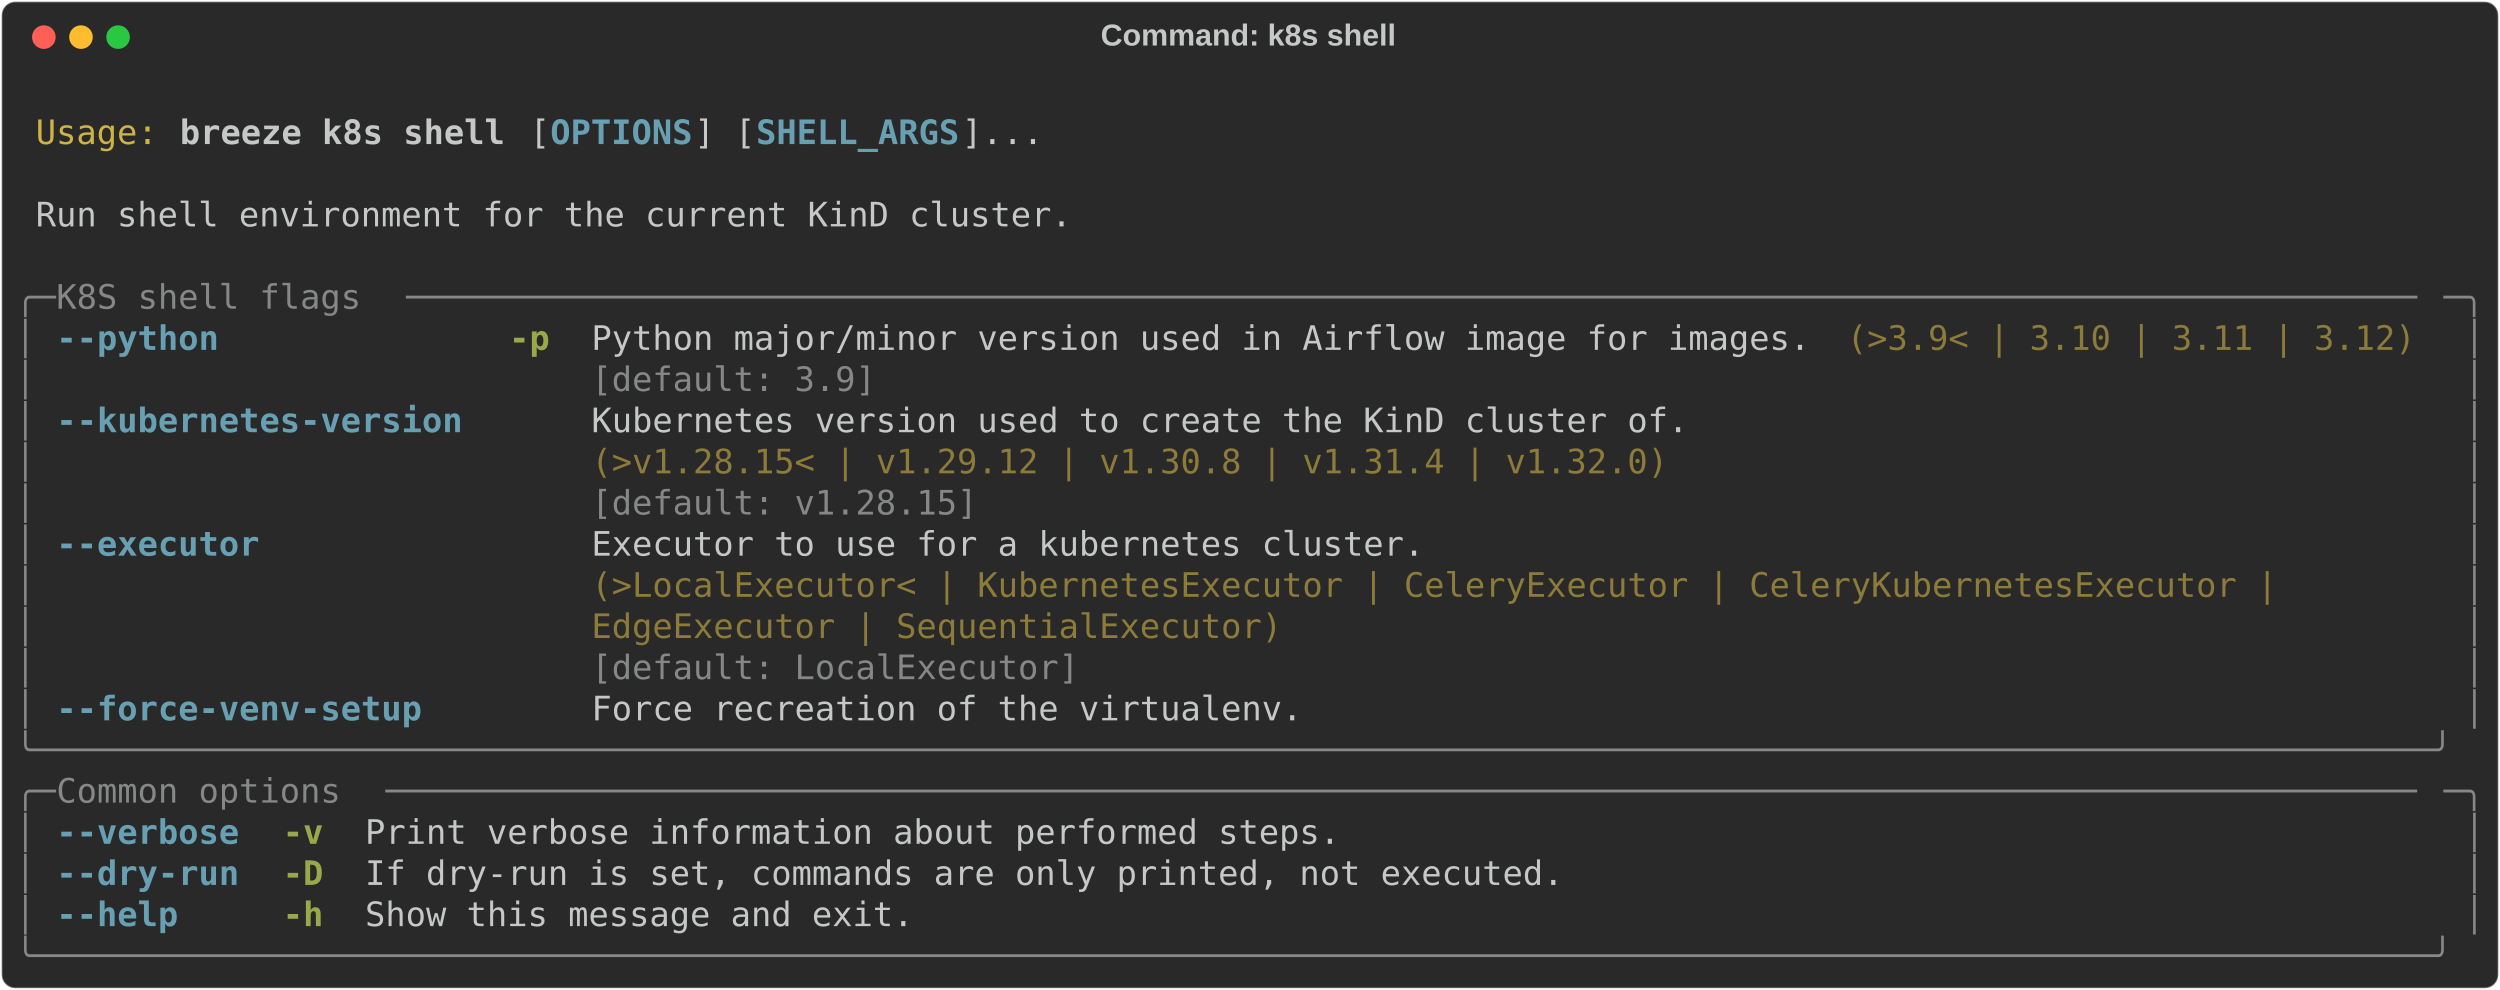
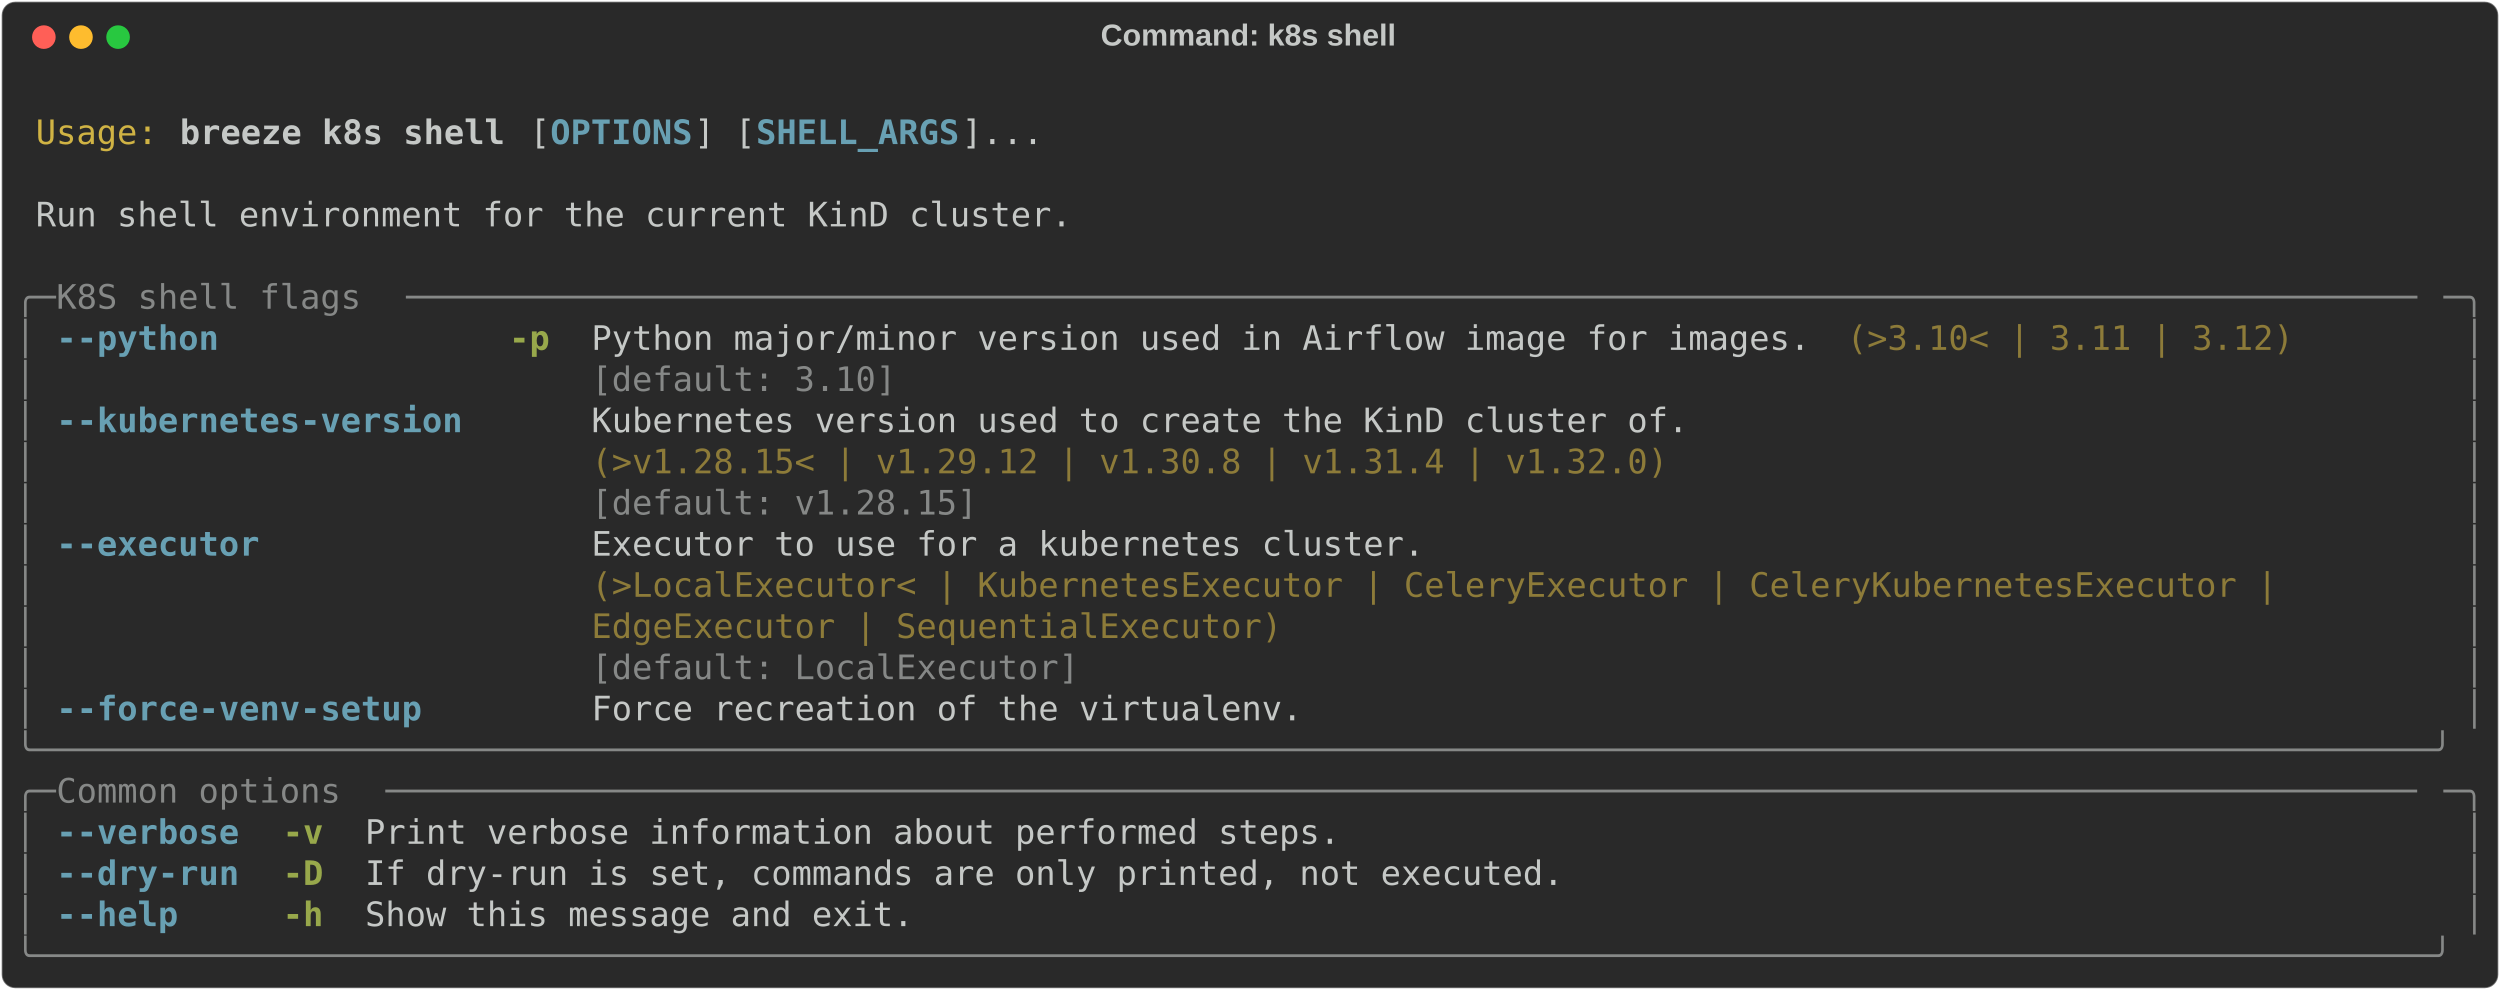
<svg xmlns="http://www.w3.org/2000/svg" class="rich-terminal" viewBox="0 0 1482 586.8">
  <style>

    @font-face {
        font-family: "Fira Code";
        src: local("FiraCode-Regular"),
                url("https://cdnjs.cloudflare.com/ajax/libs/firacode/6.2.0/woff2/FiraCode-Regular.woff2") format("woff2"),
                url("https://cdnjs.cloudflare.com/ajax/libs/firacode/6.2.0/woff/FiraCode-Regular.woff") format("woff");
        font-style: normal;
        font-weight: 400;
    }
    @font-face {
        font-family: "Fira Code";
        src: local("FiraCode-Bold"),
                url("https://cdnjs.cloudflare.com/ajax/libs/firacode/6.2.0/woff2/FiraCode-Bold.woff2") format("woff2"),
                url("https://cdnjs.cloudflare.com/ajax/libs/firacode/6.2.0/woff/FiraCode-Bold.woff") format("woff");
        font-style: bold;
        font-weight: 700;
    }

    .breeze-k8s-shell-matrix {
        font-family: Fira Code, monospace;
        font-size: 20px;
        line-height: 24.4px;
        font-variant-east-asian: full-width;
    }

    .breeze-k8s-shell-title {
        font-size: 18px;
        font-weight: bold;
        font-family: arial;
    }

    .breeze-k8s-shell-r1 { fill: #c5c8c6 }
.breeze-k8s-shell-r2 { fill: #d0b344 }
.breeze-k8s-shell-r3 { fill: #c5c8c6;font-weight: bold }
.breeze-k8s-shell-r4 { fill: #68a0b3;font-weight: bold }
.breeze-k8s-shell-r5 { fill: #868887 }
.breeze-k8s-shell-r6 { fill: #98a84b;font-weight: bold }
.breeze-k8s-shell-r7 { fill: #8d7b39 }
    </style>
  <defs>
    <clipPath id="breeze-k8s-shell-clip-terminal">
      <rect x="0" y="0" width="1463.0" height="535.8" />
    </clipPath>
    <clipPath id="breeze-k8s-shell-line-0">
      <rect x="0" y="1.5" width="1464" height="24.65" />
    </clipPath>
    <clipPath id="breeze-k8s-shell-line-1">
      <rect x="0" y="25.9" width="1464" height="24.65" />
    </clipPath>
    <clipPath id="breeze-k8s-shell-line-2">
      <rect x="0" y="50.3" width="1464" height="24.65" />
    </clipPath>
    <clipPath id="breeze-k8s-shell-line-3">
      <rect x="0" y="74.7" width="1464" height="24.65" />
    </clipPath>
    <clipPath id="breeze-k8s-shell-line-4">
      <rect x="0" y="99.1" width="1464" height="24.65" />
    </clipPath>
    <clipPath id="breeze-k8s-shell-line-5">
      <rect x="0" y="123.5" width="1464" height="24.65" />
    </clipPath>
    <clipPath id="breeze-k8s-shell-line-6">
      <rect x="0" y="147.9" width="1464" height="24.65" />
    </clipPath>
    <clipPath id="breeze-k8s-shell-line-7">
      <rect x="0" y="172.3" width="1464" height="24.65" />
    </clipPath>
    <clipPath id="breeze-k8s-shell-line-8">
      <rect x="0" y="196.7" width="1464" height="24.65" />
    </clipPath>
    <clipPath id="breeze-k8s-shell-line-9">
      <rect x="0" y="221.1" width="1464" height="24.65" />
    </clipPath>
    <clipPath id="breeze-k8s-shell-line-10">
      <rect x="0" y="245.5" width="1464" height="24.65" />
    </clipPath>
    <clipPath id="breeze-k8s-shell-line-11">
      <rect x="0" y="269.9" width="1464" height="24.65" />
    </clipPath>
    <clipPath id="breeze-k8s-shell-line-12">
      <rect x="0" y="294.3" width="1464" height="24.65" />
    </clipPath>
    <clipPath id="breeze-k8s-shell-line-13">
      <rect x="0" y="318.7" width="1464" height="24.65" />
    </clipPath>
    <clipPath id="breeze-k8s-shell-line-14">
      <rect x="0" y="343.1" width="1464" height="24.65" />
    </clipPath>
    <clipPath id="breeze-k8s-shell-line-15">
      <rect x="0" y="367.5" width="1464" height="24.65" />
    </clipPath>
    <clipPath id="breeze-k8s-shell-line-16">
      <rect x="0" y="391.9" width="1464" height="24.65" />
    </clipPath>
    <clipPath id="breeze-k8s-shell-line-17">
      <rect x="0" y="416.3" width="1464" height="24.65" />
    </clipPath>
    <clipPath id="breeze-k8s-shell-line-18">
      <rect x="0" y="440.7" width="1464" height="24.65" />
    </clipPath>
    <clipPath id="breeze-k8s-shell-line-19">
      <rect x="0" y="465.1" width="1464" height="24.65" />
    </clipPath>
    <clipPath id="breeze-k8s-shell-line-20">
      <rect x="0" y="489.5" width="1464" height="24.65" />
    </clipPath>
  </defs>
  <rect fill="#292929" stroke="rgba(255,255,255,0.35)" stroke-width="1" x="1" y="1" width="1480" height="584.8" rx="8" />
  <text class="breeze-k8s-shell-title" fill="#c5c8c6" text-anchor="middle" x="740" y="27">Command: k8s shell</text>
  <g transform="translate(26,22)">
    <circle cx="0" cy="0" r="7" fill="#ff5f57" />
    <circle cx="22" cy="0" r="7" fill="#febc2e" />
    <circle cx="44" cy="0" r="7" fill="#28c840" />
  </g>
  <g transform="translate(9, 41)" clip-path="url(#breeze-k8s-shell-clip-terminal)">
    <g class="breeze-k8s-shell-matrix">
      <text class="breeze-k8s-shell-r1" x="1464" y="20" textLength="12.2" clip-path="url(#breeze-k8s-shell-line-0)">
</text>
      <text class="breeze-k8s-shell-r2" x="12.2" y="44.4" textLength="73.2" clip-path="url(#breeze-k8s-shell-line-1)">Usage:</text>
      <text class="breeze-k8s-shell-r3" x="97.6" y="44.4" textLength="195.2" clip-path="url(#breeze-k8s-shell-line-1)">breeze k8s shell</text>
      <text class="breeze-k8s-shell-r1" x="305" y="44.4" textLength="12.2" clip-path="url(#breeze-k8s-shell-line-1)">[</text>
      <text class="breeze-k8s-shell-r4" x="317.2" y="44.4" textLength="85.4" clip-path="url(#breeze-k8s-shell-line-1)">OPTIONS</text>
      <text class="breeze-k8s-shell-r1" x="402.6" y="44.4" textLength="36.6" clip-path="url(#breeze-k8s-shell-line-1)">] [</text>
      <text class="breeze-k8s-shell-r4" x="439.2" y="44.4" textLength="122" clip-path="url(#breeze-k8s-shell-line-1)">SHELL_ARGS</text>
      <text class="breeze-k8s-shell-r1" x="561.2" y="44.4" textLength="48.8" clip-path="url(#breeze-k8s-shell-line-1)">]...</text>
      <text class="breeze-k8s-shell-r1" x="1464" y="44.4" textLength="12.2" clip-path="url(#breeze-k8s-shell-line-1)">
</text>
      <text class="breeze-k8s-shell-r1" x="1464" y="68.8" textLength="12.2" clip-path="url(#breeze-k8s-shell-line-2)">
</text>
      <text class="breeze-k8s-shell-r1" x="12.2" y="93.2" textLength="622.2" clip-path="url(#breeze-k8s-shell-line-3)">Run shell environment for the current KinD cluster.</text>
      <text class="breeze-k8s-shell-r1" x="1464" y="93.2" textLength="12.2" clip-path="url(#breeze-k8s-shell-line-3)">
</text>
      <text class="breeze-k8s-shell-r1" x="1464" y="117.6" textLength="12.2" clip-path="url(#breeze-k8s-shell-line-4)">
</text>
      <text class="breeze-k8s-shell-r5" x="0" y="142" textLength="24.4" clip-path="url(#breeze-k8s-shell-line-5)">╭─</text>
      <text class="breeze-k8s-shell-r5" x="24.4" y="142" textLength="207.4" clip-path="url(#breeze-k8s-shell-line-5)"> K8S shell flags </text>
      <text class="breeze-k8s-shell-r5" x="231.8" y="142" textLength="1207.8" clip-path="url(#breeze-k8s-shell-line-5)">───────────────────────────────────────────────────────────────────────────────────────────────────</text>
      <text class="breeze-k8s-shell-r5" x="1439.6" y="142" textLength="24.4" clip-path="url(#breeze-k8s-shell-line-5)">─╮</text>
      <text class="breeze-k8s-shell-r1" x="1464" y="142" textLength="12.2" clip-path="url(#breeze-k8s-shell-line-5)">
</text>
      <text class="breeze-k8s-shell-r5" x="0" y="166.4" textLength="12.2" clip-path="url(#breeze-k8s-shell-line-6)">│</text>
      <text class="breeze-k8s-shell-r4" x="24.4" y="166.4" textLength="97.6" clip-path="url(#breeze-k8s-shell-line-6)">--python</text>
      <text class="breeze-k8s-shell-r6" x="292.8" y="166.4" textLength="24.4" clip-path="url(#breeze-k8s-shell-line-6)">-p</text>
      <text class="breeze-k8s-shell-r1" x="341.6" y="166.4" textLength="732" clip-path="url(#breeze-k8s-shell-line-6)">Python major/minor version used in Airflow image for images.</text>
-       <text class="breeze-k8s-shell-r7" x="1085.8" y="166.4" textLength="341.6" clip-path="url(#breeze-k8s-shell-line-6)">(&gt;3.9&lt; | 3.10 | 3.11 | 3.12)</text>
+       <text class="breeze-k8s-shell-r7" x="1085.8" y="166.4" textLength="268.4" clip-path="url(#breeze-k8s-shell-line-6)">(&gt;3.10&lt; | 3.11 | 3.12)</text>
      <text class="breeze-k8s-shell-r5" x="1451.8" y="166.4" textLength="12.2" clip-path="url(#breeze-k8s-shell-line-6)">│</text>
      <text class="breeze-k8s-shell-r1" x="1464" y="166.4" textLength="12.2" clip-path="url(#breeze-k8s-shell-line-6)">
</text>
      <text class="breeze-k8s-shell-r5" x="0" y="190.8" textLength="12.2" clip-path="url(#breeze-k8s-shell-line-7)">│</text>
-       <text class="breeze-k8s-shell-r5" x="341.6" y="190.8" textLength="732" clip-path="url(#breeze-k8s-shell-line-7)">[default: 3.9]                                              </text>
+       <text class="breeze-k8s-shell-r5" x="341.6" y="190.8" textLength="732" clip-path="url(#breeze-k8s-shell-line-7)">[default: 3.10]                                             </text>
      <text class="breeze-k8s-shell-r5" x="1451.8" y="190.8" textLength="12.2" clip-path="url(#breeze-k8s-shell-line-7)">│</text>
      <text class="breeze-k8s-shell-r1" x="1464" y="190.8" textLength="12.2" clip-path="url(#breeze-k8s-shell-line-7)">
</text>
      <text class="breeze-k8s-shell-r5" x="0" y="215.2" textLength="12.2" clip-path="url(#breeze-k8s-shell-line-8)">│</text>
      <text class="breeze-k8s-shell-r4" x="24.4" y="215.2" textLength="244" clip-path="url(#breeze-k8s-shell-line-8)">--kubernetes-version</text>
      <text class="breeze-k8s-shell-r1" x="341.6" y="215.2" textLength="658.8" clip-path="url(#breeze-k8s-shell-line-8)">Kubernetes version used to create the KinD cluster of.</text>
      <text class="breeze-k8s-shell-r5" x="1451.8" y="215.2" textLength="12.2" clip-path="url(#breeze-k8s-shell-line-8)">│</text>
      <text class="breeze-k8s-shell-r1" x="1464" y="215.2" textLength="12.2" clip-path="url(#breeze-k8s-shell-line-8)">
</text>
      <text class="breeze-k8s-shell-r5" x="0" y="239.6" textLength="12.2" clip-path="url(#breeze-k8s-shell-line-9)">│</text>
      <text class="breeze-k8s-shell-r7" x="341.6" y="239.6" textLength="658.8" clip-path="url(#breeze-k8s-shell-line-9)">(&gt;v1.28.15&lt; | v1.29.12 | v1.30.8 | v1.31.4 | v1.32.0) </text>
      <text class="breeze-k8s-shell-r5" x="1451.8" y="239.6" textLength="12.2" clip-path="url(#breeze-k8s-shell-line-9)">│</text>
      <text class="breeze-k8s-shell-r1" x="1464" y="239.6" textLength="12.2" clip-path="url(#breeze-k8s-shell-line-9)">
</text>
      <text class="breeze-k8s-shell-r5" x="0" y="264" textLength="12.2" clip-path="url(#breeze-k8s-shell-line-10)">│</text>
      <text class="breeze-k8s-shell-r5" x="341.6" y="264" textLength="658.8" clip-path="url(#breeze-k8s-shell-line-10)">[default: v1.28.15]                                   </text>
      <text class="breeze-k8s-shell-r5" x="1451.8" y="264" textLength="12.2" clip-path="url(#breeze-k8s-shell-line-10)">│</text>
      <text class="breeze-k8s-shell-r1" x="1464" y="264" textLength="12.2" clip-path="url(#breeze-k8s-shell-line-10)">
</text>
      <text class="breeze-k8s-shell-r5" x="0" y="288.4" textLength="12.2" clip-path="url(#breeze-k8s-shell-line-11)">│</text>
      <text class="breeze-k8s-shell-r4" x="24.4" y="288.4" textLength="122" clip-path="url(#breeze-k8s-shell-line-11)">--executor</text>
      <text class="breeze-k8s-shell-r1" x="341.6" y="288.4" textLength="1098" clip-path="url(#breeze-k8s-shell-line-11)">Executor to use for a kubernetes cluster.                                                 </text>
      <text class="breeze-k8s-shell-r5" x="1451.8" y="288.4" textLength="12.2" clip-path="url(#breeze-k8s-shell-line-11)">│</text>
      <text class="breeze-k8s-shell-r1" x="1464" y="288.4" textLength="12.2" clip-path="url(#breeze-k8s-shell-line-11)">
</text>
      <text class="breeze-k8s-shell-r5" x="0" y="312.8" textLength="12.2" clip-path="url(#breeze-k8s-shell-line-12)">│</text>
      <text class="breeze-k8s-shell-r7" x="341.6" y="312.8" textLength="1098" clip-path="url(#breeze-k8s-shell-line-12)">(&gt;LocalExecutor&lt; | KubernetesExecutor | CeleryExecutor | CeleryKubernetesExecutor |       </text>
      <text class="breeze-k8s-shell-r5" x="1451.8" y="312.8" textLength="12.2" clip-path="url(#breeze-k8s-shell-line-12)">│</text>
      <text class="breeze-k8s-shell-r1" x="1464" y="312.8" textLength="12.2" clip-path="url(#breeze-k8s-shell-line-12)">
</text>
      <text class="breeze-k8s-shell-r5" x="0" y="337.2" textLength="12.2" clip-path="url(#breeze-k8s-shell-line-13)">│</text>
      <text class="breeze-k8s-shell-r7" x="341.6" y="337.2" textLength="1098" clip-path="url(#breeze-k8s-shell-line-13)">EdgeExecutor | SequentialExecutor)                                                        </text>
      <text class="breeze-k8s-shell-r5" x="1451.8" y="337.2" textLength="12.2" clip-path="url(#breeze-k8s-shell-line-13)">│</text>
      <text class="breeze-k8s-shell-r1" x="1464" y="337.2" textLength="12.2" clip-path="url(#breeze-k8s-shell-line-13)">
</text>
      <text class="breeze-k8s-shell-r5" x="0" y="361.6" textLength="12.2" clip-path="url(#breeze-k8s-shell-line-14)">│</text>
      <text class="breeze-k8s-shell-r5" x="341.6" y="361.6" textLength="1098" clip-path="url(#breeze-k8s-shell-line-14)">[default: LocalExecutor]                                                                  </text>
      <text class="breeze-k8s-shell-r5" x="1451.8" y="361.6" textLength="12.2" clip-path="url(#breeze-k8s-shell-line-14)">│</text>
      <text class="breeze-k8s-shell-r1" x="1464" y="361.6" textLength="12.2" clip-path="url(#breeze-k8s-shell-line-14)">
</text>
      <text class="breeze-k8s-shell-r5" x="0" y="386" textLength="12.2" clip-path="url(#breeze-k8s-shell-line-15)">│</text>
      <text class="breeze-k8s-shell-r4" x="24.4" y="386" textLength="219.6" clip-path="url(#breeze-k8s-shell-line-15)">--force-venv-setup</text>
      <text class="breeze-k8s-shell-r1" x="341.6" y="386" textLength="427" clip-path="url(#breeze-k8s-shell-line-15)">Force recreation of the virtualenv.</text>
      <text class="breeze-k8s-shell-r5" x="1451.8" y="386" textLength="12.2" clip-path="url(#breeze-k8s-shell-line-15)">│</text>
      <text class="breeze-k8s-shell-r1" x="1464" y="386" textLength="12.2" clip-path="url(#breeze-k8s-shell-line-15)">
</text>
      <text class="breeze-k8s-shell-r5" x="0" y="410.4" textLength="1464" clip-path="url(#breeze-k8s-shell-line-16)">╰──────────────────────────────────────────────────────────────────────────────────────────────────────────────────────╯</text>
      <text class="breeze-k8s-shell-r1" x="1464" y="410.4" textLength="12.2" clip-path="url(#breeze-k8s-shell-line-16)">
</text>
      <text class="breeze-k8s-shell-r5" x="0" y="434.8" textLength="24.4" clip-path="url(#breeze-k8s-shell-line-17)">╭─</text>
      <text class="breeze-k8s-shell-r5" x="24.4" y="434.8" textLength="195.2" clip-path="url(#breeze-k8s-shell-line-17)"> Common options </text>
      <text class="breeze-k8s-shell-r5" x="219.6" y="434.8" textLength="1220" clip-path="url(#breeze-k8s-shell-line-17)">────────────────────────────────────────────────────────────────────────────────────────────────────</text>
      <text class="breeze-k8s-shell-r5" x="1439.6" y="434.8" textLength="24.4" clip-path="url(#breeze-k8s-shell-line-17)">─╮</text>
      <text class="breeze-k8s-shell-r1" x="1464" y="434.8" textLength="12.2" clip-path="url(#breeze-k8s-shell-line-17)">
</text>
      <text class="breeze-k8s-shell-r5" x="0" y="459.2" textLength="12.2" clip-path="url(#breeze-k8s-shell-line-18)">│</text>
      <text class="breeze-k8s-shell-r4" x="24.4" y="459.2" textLength="109.8" clip-path="url(#breeze-k8s-shell-line-18)">--verbose</text>
      <text class="breeze-k8s-shell-r6" x="158.6" y="459.2" textLength="24.4" clip-path="url(#breeze-k8s-shell-line-18)">-v</text>
      <text class="breeze-k8s-shell-r1" x="207.4" y="459.2" textLength="585.6" clip-path="url(#breeze-k8s-shell-line-18)">Print verbose information about performed steps.</text>
      <text class="breeze-k8s-shell-r5" x="1451.8" y="459.2" textLength="12.2" clip-path="url(#breeze-k8s-shell-line-18)">│</text>
      <text class="breeze-k8s-shell-r1" x="1464" y="459.2" textLength="12.2" clip-path="url(#breeze-k8s-shell-line-18)">
</text>
      <text class="breeze-k8s-shell-r5" x="0" y="483.6" textLength="12.2" clip-path="url(#breeze-k8s-shell-line-19)">│</text>
      <text class="breeze-k8s-shell-r4" x="24.4" y="483.6" textLength="109.8" clip-path="url(#breeze-k8s-shell-line-19)">--dry-run</text>
      <text class="breeze-k8s-shell-r6" x="158.6" y="483.6" textLength="24.4" clip-path="url(#breeze-k8s-shell-line-19)">-D</text>
      <text class="breeze-k8s-shell-r1" x="207.4" y="483.6" textLength="719.8" clip-path="url(#breeze-k8s-shell-line-19)">If dry-run is set, commands are only printed, not executed.</text>
      <text class="breeze-k8s-shell-r5" x="1451.8" y="483.6" textLength="12.2" clip-path="url(#breeze-k8s-shell-line-19)">│</text>
      <text class="breeze-k8s-shell-r1" x="1464" y="483.6" textLength="12.2" clip-path="url(#breeze-k8s-shell-line-19)">
</text>
      <text class="breeze-k8s-shell-r5" x="0" y="508" textLength="12.2" clip-path="url(#breeze-k8s-shell-line-20)">│</text>
      <text class="breeze-k8s-shell-r4" x="24.4" y="508" textLength="73.2" clip-path="url(#breeze-k8s-shell-line-20)">--help</text>
      <text class="breeze-k8s-shell-r6" x="158.6" y="508" textLength="24.4" clip-path="url(#breeze-k8s-shell-line-20)">-h</text>
      <text class="breeze-k8s-shell-r1" x="207.4" y="508" textLength="329.4" clip-path="url(#breeze-k8s-shell-line-20)">Show this message and exit.</text>
      <text class="breeze-k8s-shell-r5" x="1451.8" y="508" textLength="12.2" clip-path="url(#breeze-k8s-shell-line-20)">│</text>
      <text class="breeze-k8s-shell-r1" x="1464" y="508" textLength="12.2" clip-path="url(#breeze-k8s-shell-line-20)">
</text>
      <text class="breeze-k8s-shell-r5" x="0" y="532.4" textLength="1464" clip-path="url(#breeze-k8s-shell-line-21)">╰──────────────────────────────────────────────────────────────────────────────────────────────────────────────────────╯</text>
      <text class="breeze-k8s-shell-r1" x="1464" y="532.4" textLength="12.2" clip-path="url(#breeze-k8s-shell-line-21)">
</text>
    </g>
  </g>
</svg>
